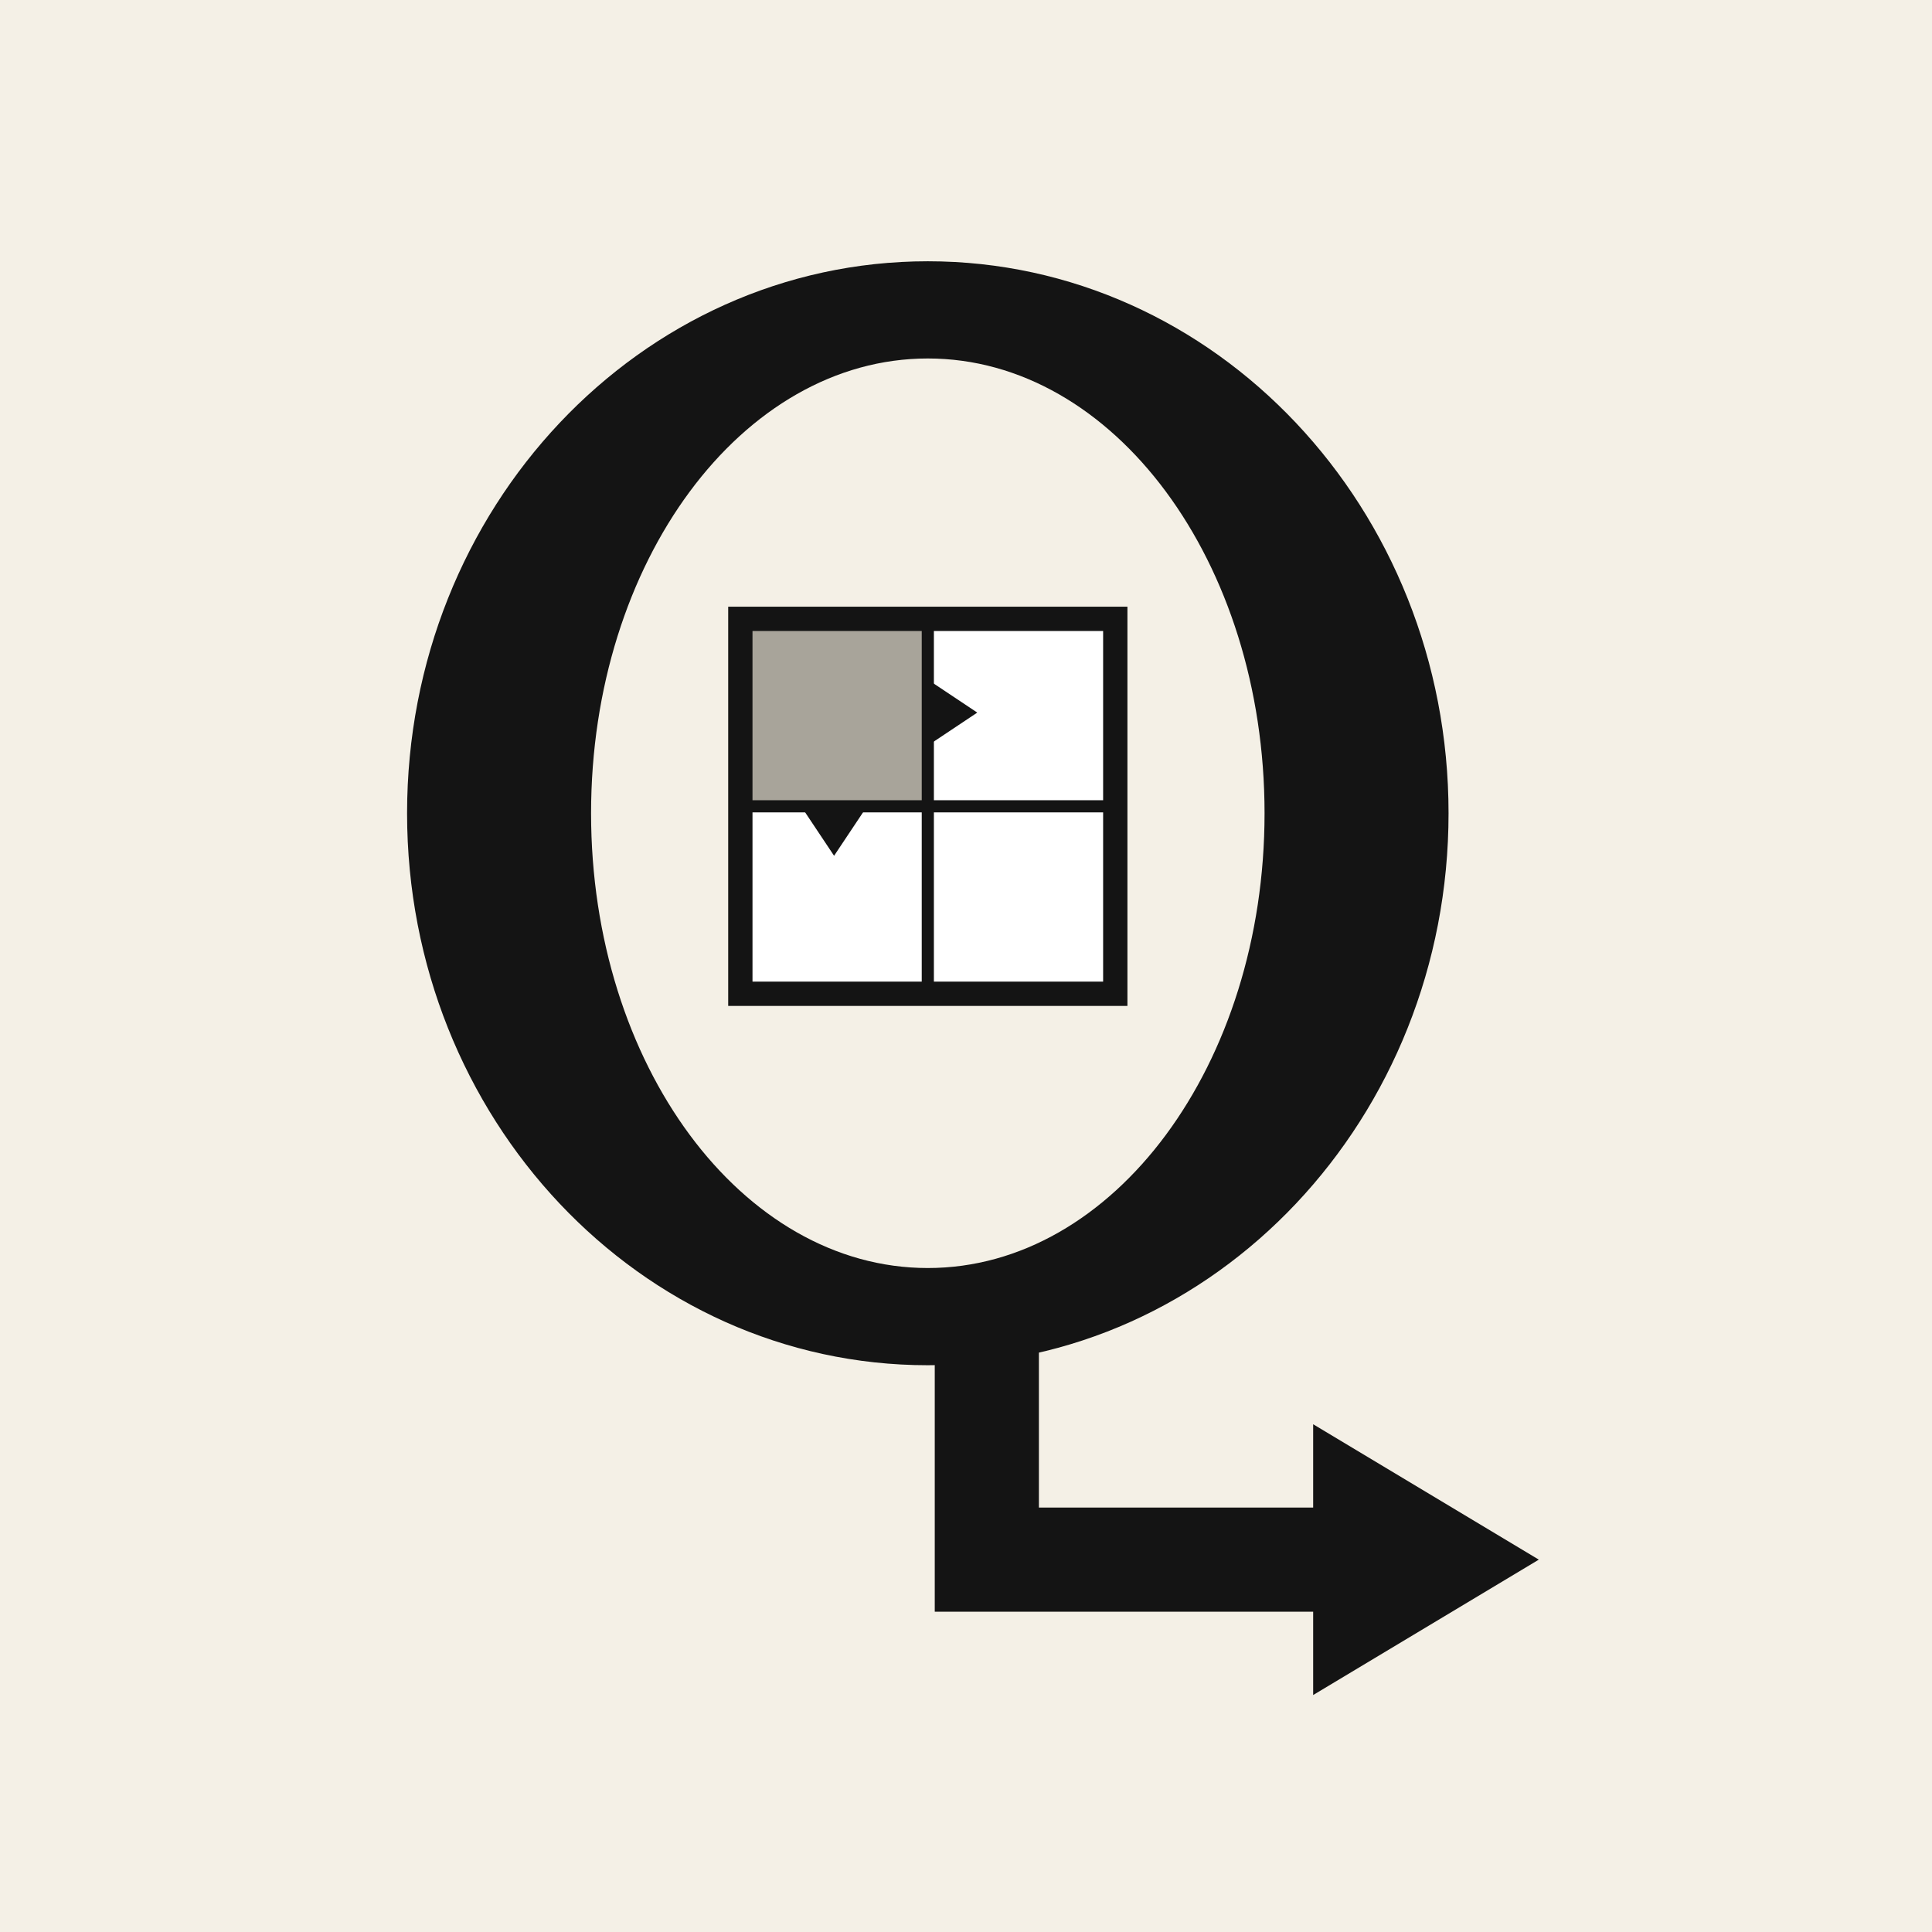
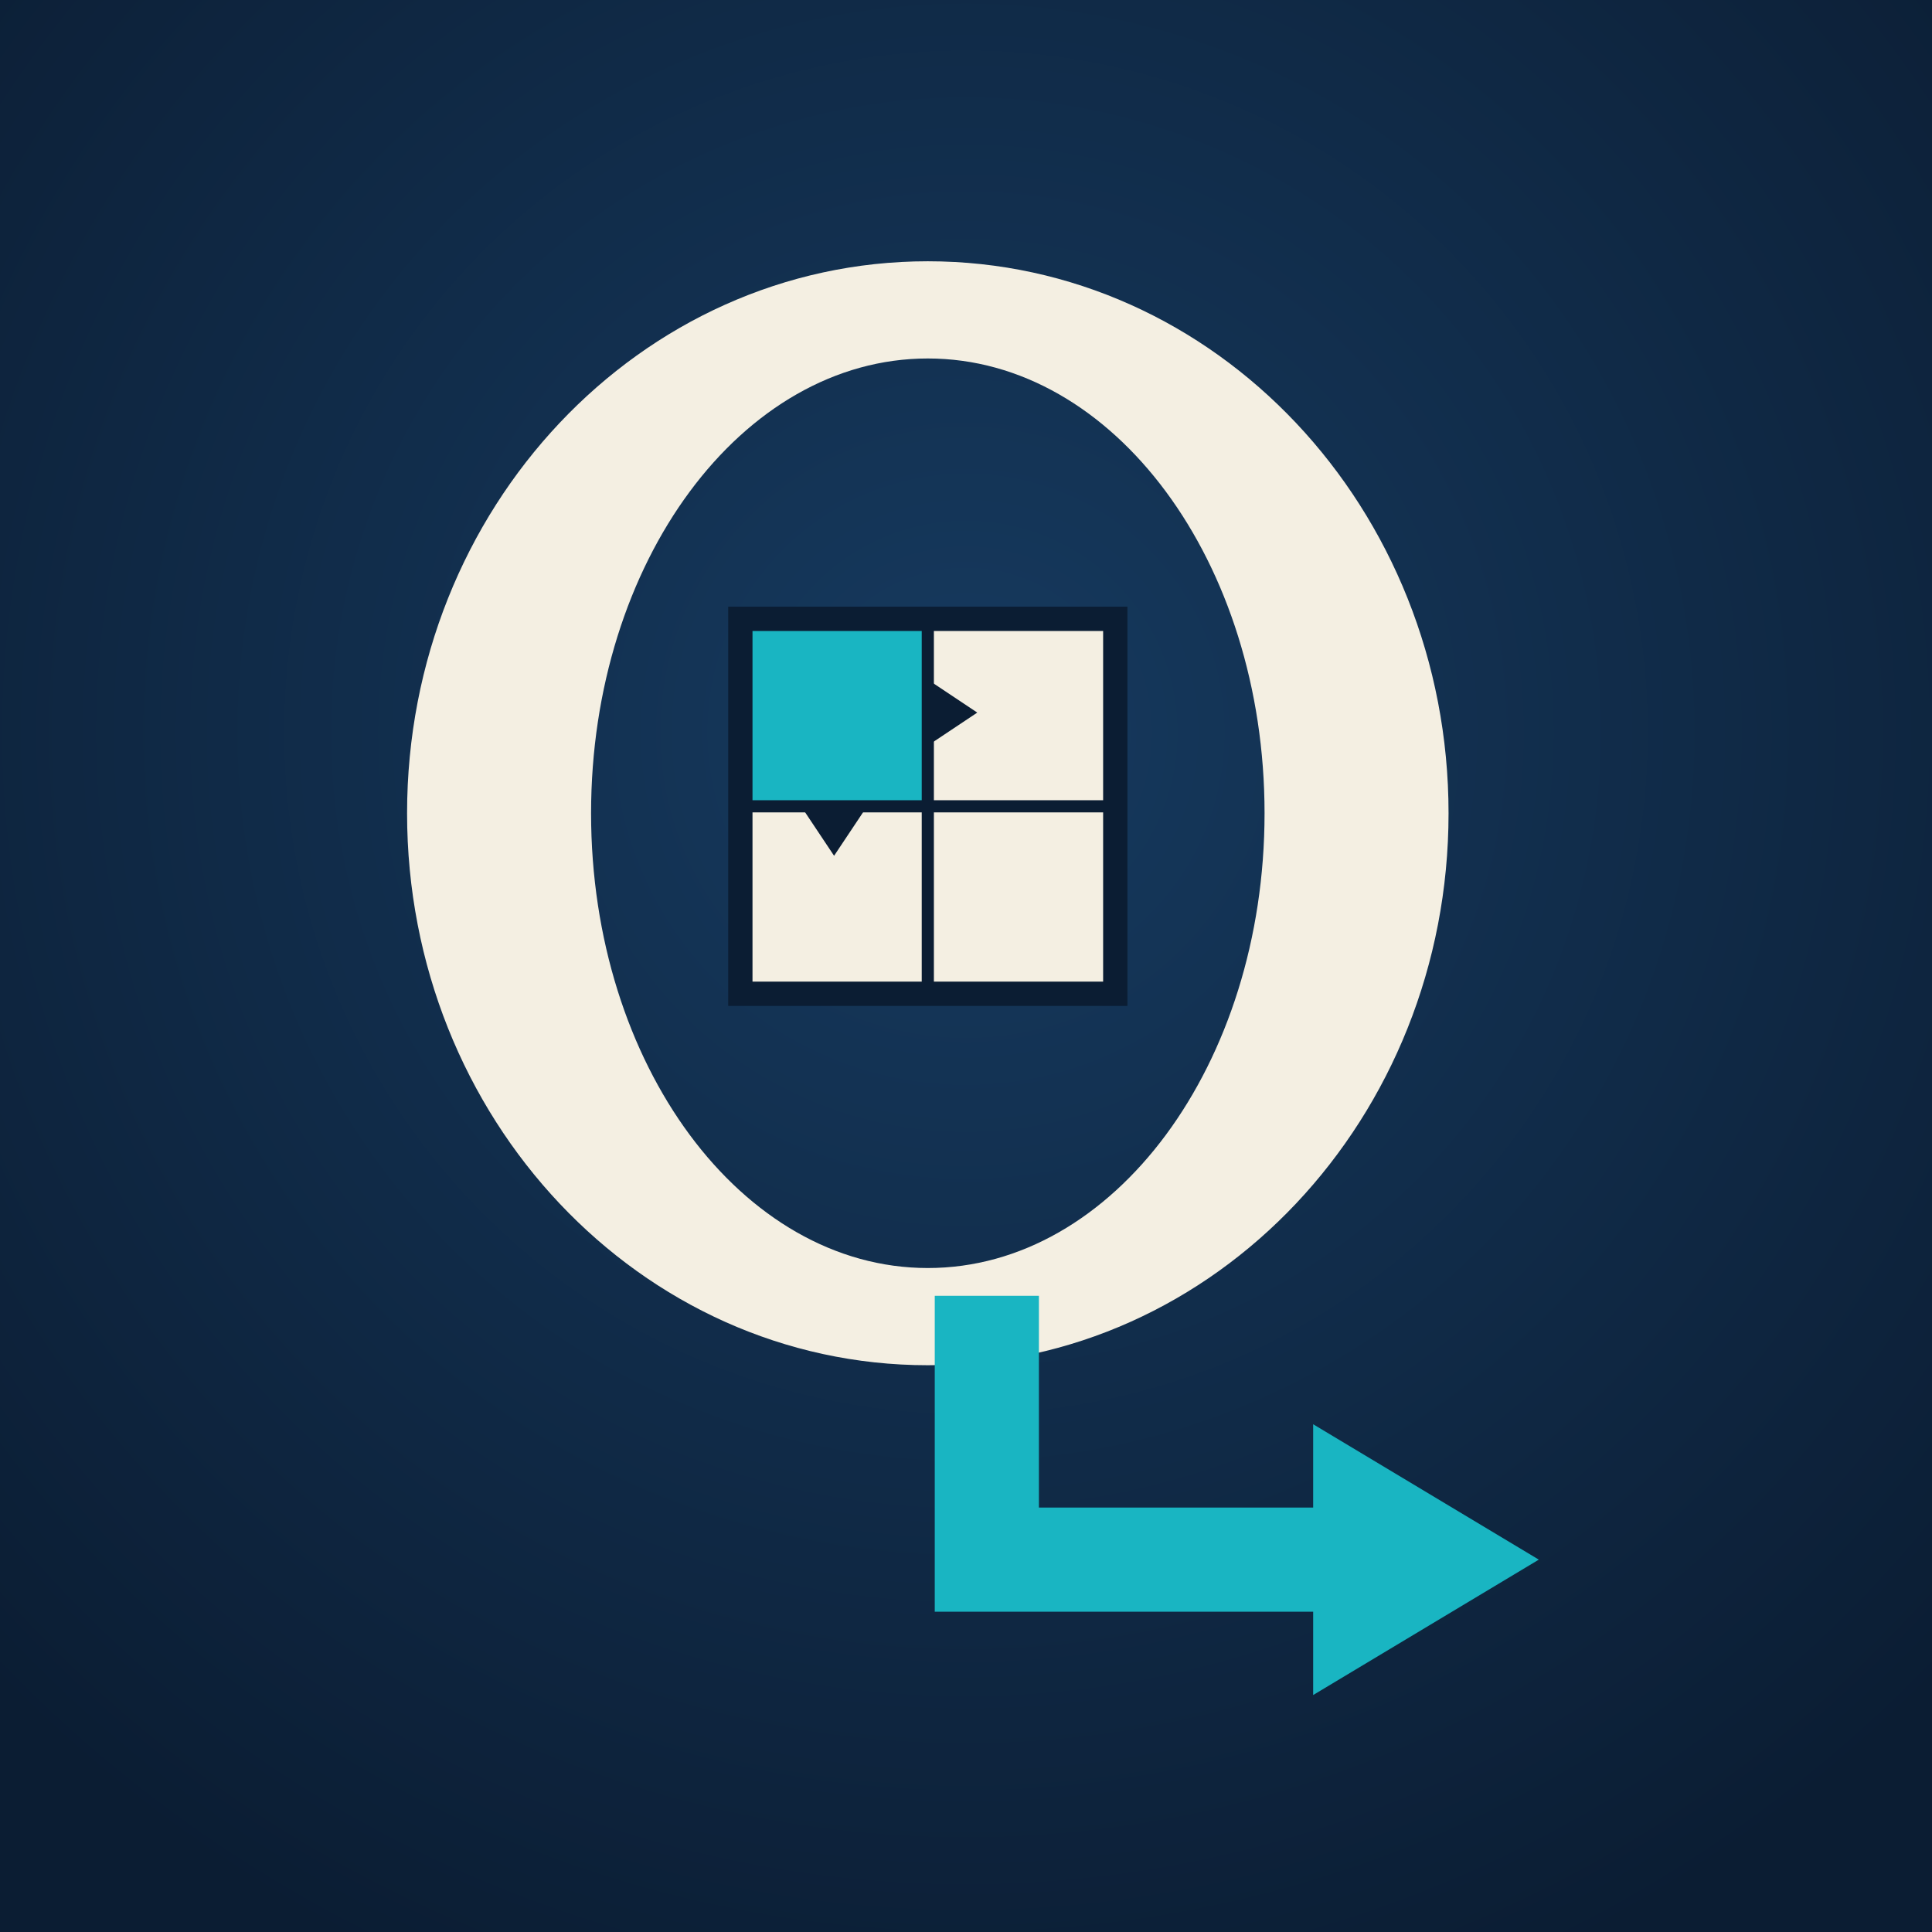
<svg xmlns="http://www.w3.org/2000/svg" width="1024" height="1024" viewBox="0 0 1024 1024">
-   <rect width="1024" height="1024" fill="#F4F0E6" />
-   <path fill-rule="evenodd" fill="#141414" d="     M215.76 431.04 A276 292.56 0 1 0 767.76 431.04 A276 292.56 0 1 0 215.76 431.04 Z     M313.28 431.04 A178.48 241.04 0 1 0 670.24 431.04 A178.48 241.04 0 1 0 313.28 431.04 Z" />
-   <path d="M523.04 686.8 V826.64 H705.2" fill="none" stroke="#141414" stroke-width="55.2" stroke-linejoin="miter" />
-   <polygon points="696,754.88 696,898.4 815.6,826.64" fill="#141414" />
-   <rect x="392.4" y="328" width="198.72" height="198.72" fill="#FFFFFF" />
-   <rect x="392.4" y="328" width="99.36" height="99.36" fill="#A8A49A" />
-   <path d="M491.76 328 V526.72 M392.4 427.36 H591.12" stroke="#141414" stroke-width="6.44" />
-   <rect x="392.4" y="328" width="198.72" height="198.72" fill="none" stroke="#141414" stroke-width="12.88" />
-   <polygon points="491.76,360.2 491.76,395.16 517.98,377.68" fill="#141414" />
-   <polygon points="424.6,427.36 459.56,427.36 442.08,453.58" fill="#141414" />
+   <defs>
+     <radialGradient id="g" cx="50%" cy="38%" r="70%">
+       <stop offset="0" stop-color="#163A5F" />
+       <stop offset="1" stop-color="#0B1D33" />
+     </radialGradient>
+   </defs>
+   <rect width="1024" height="1024" fill="url(#g)" />
+   <path fill-rule="evenodd" fill="#F4EFE2" d="     M215.76 431.04 A276 292.56 0 1 0 767.76 431.04 A276 292.56 0 1 0 215.76 431.04 Z     M313.28 431.04 A178.48 241.04 0 1 0 670.24 431.04 A178.48 241.04 0 1 0 313.28 431.04 Z" />
+   <path d="M523.04 686.8 V826.64 H705.2" fill="none" stroke="#19B5C2" stroke-width="55.2" stroke-linejoin="miter" />
+   <polygon points="696,754.88 696,898.4 815.6,826.64" fill="#19B5C2" />
+   <rect x="392.4" y="328" width="198.72" height="198.72" fill="#F4EFE2" />
+   <rect x="392.4" y="328" width="99.36" height="99.36" fill="#19B5C2" />
+   <path d="M491.76 328 V526.72 M392.4 427.36 H591.12" stroke="#0B1D33" stroke-width="6.44" />
+   <rect x="392.4" y="328" width="198.72" height="198.72" fill="none" stroke="#0B1D33" stroke-width="12.88" />
+   <polygon points="491.76,360.2 491.76,395.16 517.98,377.68" fill="#0B1D33" />
+   <polygon points="424.6,427.36 459.56,427.36 442.08,453.58" fill="#0B1D33" />
</svg>
